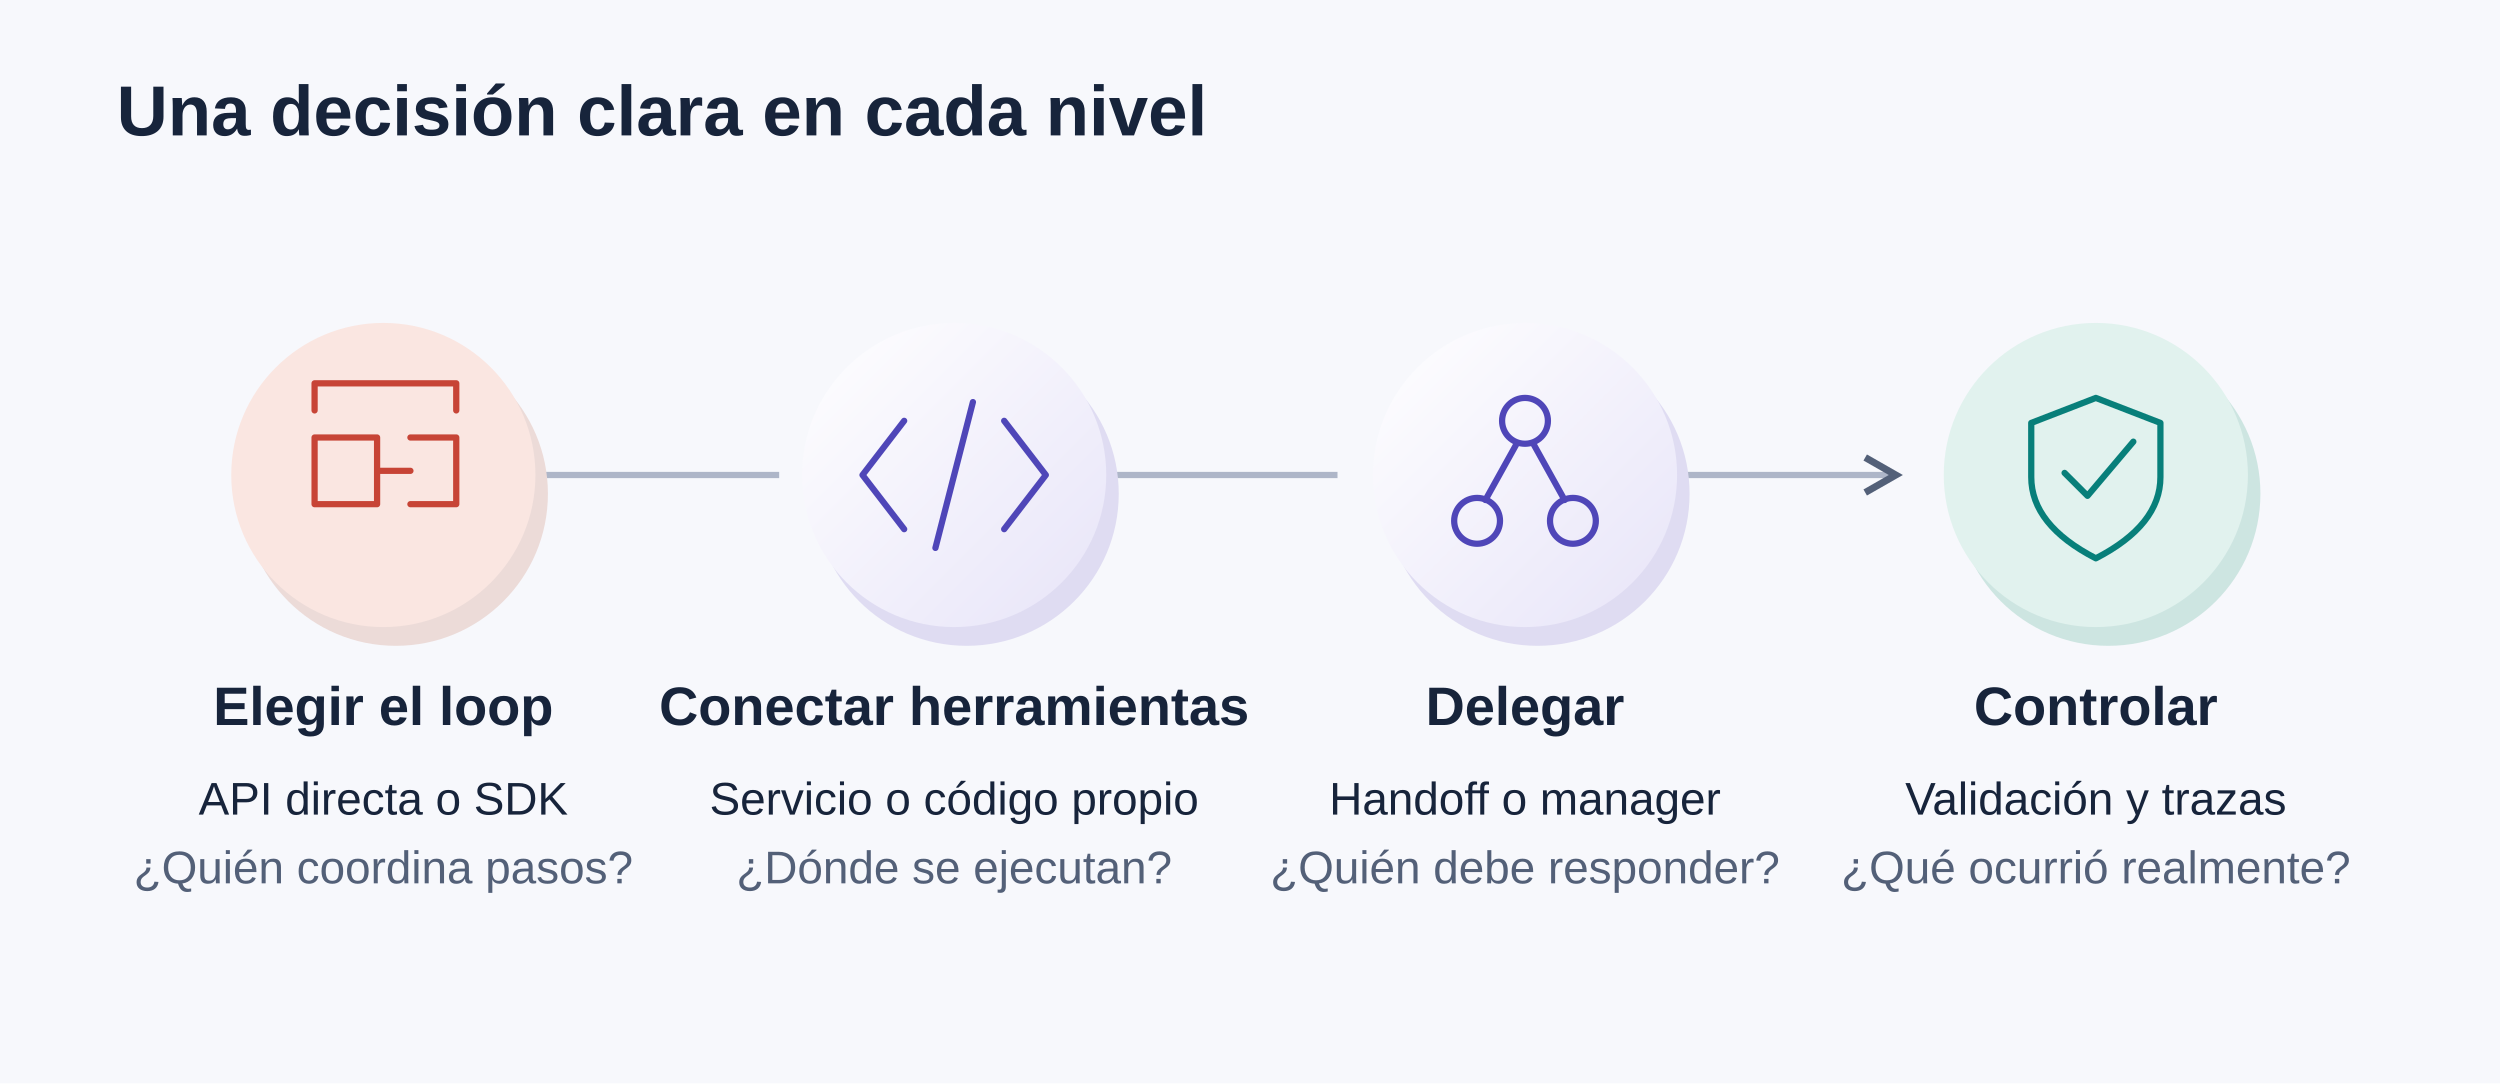
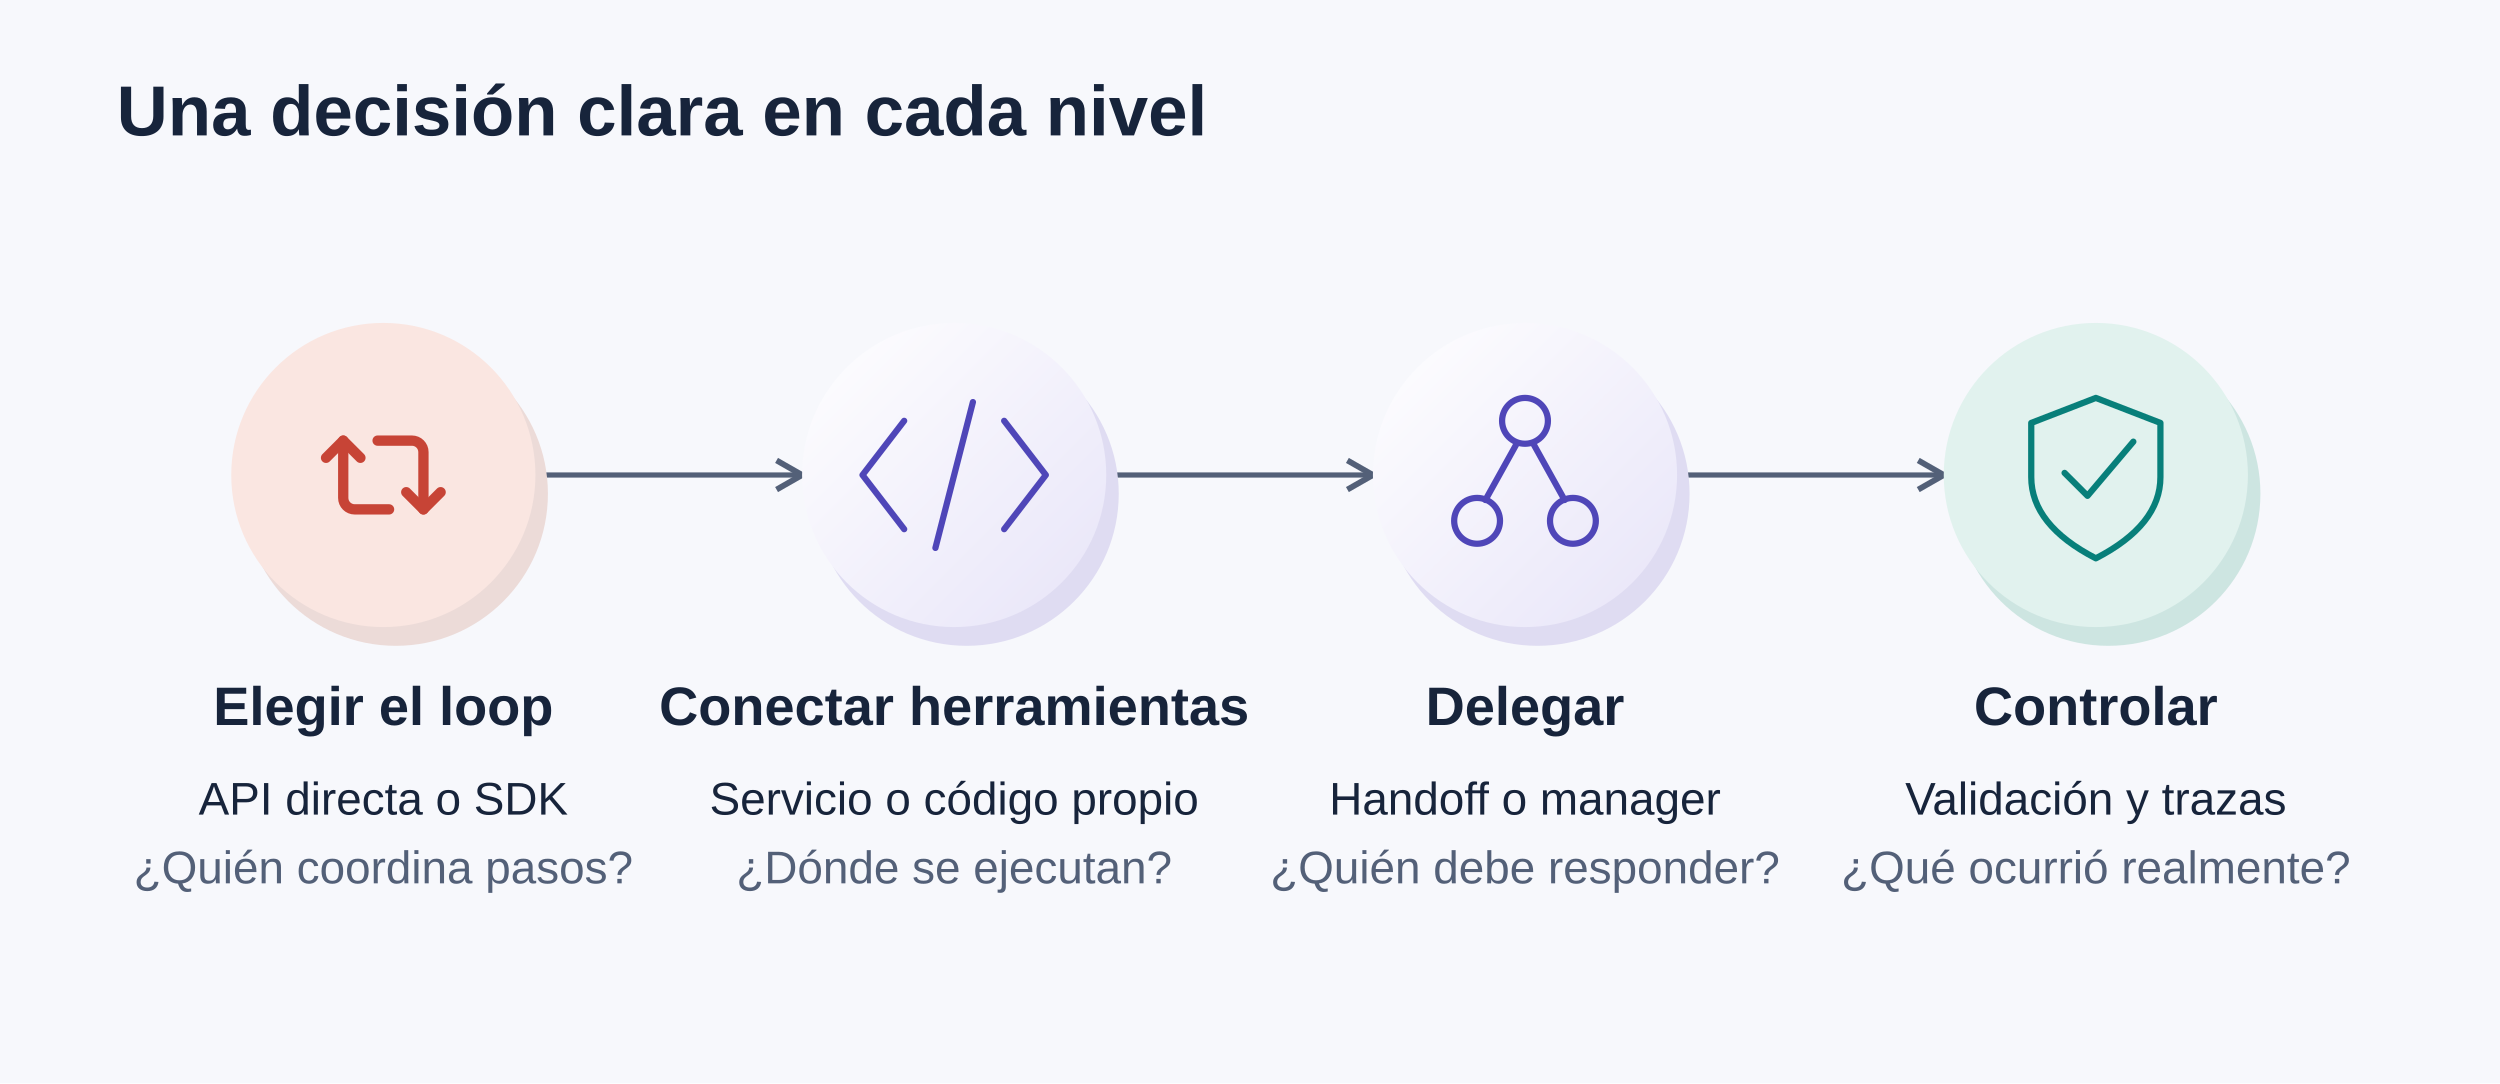
<svg xmlns="http://www.w3.org/2000/svg" viewBox="0 0 1200 520" role="img" aria-labelledby="title description">
  <defs>
    <linearGradient id="surface" x2="1" y2="1">
      <stop stop-color="#fff" />
      <stop offset="1" stop-color="#e7e4f8" />
    </linearGradient>
    <marker id="arrow" viewBox="0 0 10 10" refX="8" refY="5" markerWidth="7" markerHeight="7" orient="auto">
      <path d="m1 1 7 4-7 4" fill="none" stroke="#536078" stroke-width="1.6" />
    </marker>
    <style>text{font-family:'Segoe UI',Arial,sans-serif;fill:#17243b;font-size:22px}.h{font-size:34px;font-weight:700}.label{font-size:26px;font-weight:700}.muted{fill:#536078}.icon{fill:none;stroke-width:3;stroke-linecap:round;stroke-linejoin:round}</style>
  </defs>
  <rect width="1200" height="520" fill="#f7f8fc" />
  <text x="56" y="65" class="h">Una decisión clara en cada nivel</text>
-   <path d="M260 228H374m154 0h114m154 0h114" fill="none" stroke="#aeb6c8" stroke-width="3" marker-end="url(#arrow)" />
+   <g fill="none" stroke="#536078" stroke-width="2.5" stroke-linecap="round" stroke-linejoin="round" marker-end="url(#arrow)">
+     <path d="M257 228H385" />
+     <path d="M531 228H659" />
+     <path d="M805 228H933" />
+   </g>
  <g text-anchor="middle">
    <circle cx="190" cy="237" r="73" fill="#ecdbd8" />
    <circle cx="184" cy="228" r="73" fill="#fae6e1" />
-     <g class="icon" stroke="#c74436">
-       <path d="M151 210h30v32h-30zm46 0h22v32h-22M181 226h16m-46-29v-13h68v13" />
+     <g transform="translate(151 195) scale(2.75)" fill="none" stroke="#c74436" stroke-width="1.8" stroke-linecap="round" stroke-linejoin="round">
+       <path d="m2 9 3-3 3 3" />
+       <path d="M13 18H7a2 2 0 0 1-2-2V6" />
+       <path d="m22 15-3 3-3-3" />
+       <path d="M11 6h6a2 2 0 0 1 2 2v10" />
    </g>
    <text x="184" y="348" class="label">Elegir el loop</text>
    <text x="184" y="391">API directa o SDK</text>
    <text x="184" y="424" class="muted">¿Quién coordina pasos?</text>
    <circle cx="464" cy="237" r="73" fill="#dfdcf2" />
    <circle cx="458" cy="228" r="73" fill="url(#surface)" />
    <g class="icon" stroke="#4f46b8">
      <path d="m434 202-20 26 20 26m48-52 20 26-20 26m-15-61-18 70" />
    </g>
    <text x="458" y="348" class="label">Conectar herramientas</text>
    <text x="458" y="391">Servicio o código propio</text>
    <text x="458" y="424" class="muted">¿Dónde se ejecutan?</text>
    <circle cx="738" cy="237" r="73" fill="#dfdcf2" />
    <circle cx="732" cy="228" r="73" fill="url(#surface)" />
    <g class="icon" stroke="#4f46b8">
      <circle cx="732" cy="202" r="11" />
      <circle cx="709" cy="250" r="11" />
      <circle cx="755" cy="250" r="11" />
      <path d="m728 213-15 27m23-27 15 27" />
    </g>
    <text x="732" y="348" class="label">Delegar</text>
    <text x="732" y="391">Handoff o manager</text>
    <text x="732" y="424" class="muted">¿Quién debe responder?</text>
    <circle cx="1012" cy="237" r="73" fill="#cde5e1" />
    <circle cx="1006" cy="228" r="73" fill="#e1f2ee" />
    <g class="icon" stroke="#087f7a">
      <path d="m1006 191 31 12v26q0 23-31 39-31-16-31-39v-26zm-15 36 11 11 22-26" />
    </g>
    <text x="1006" y="348" class="label">Controlar</text>
    <text x="1006" y="391">Validación y trazas</text>
    <text x="1006" y="424" class="muted">¿Qué ocurrió realmente?</text>
  </g>
</svg>
